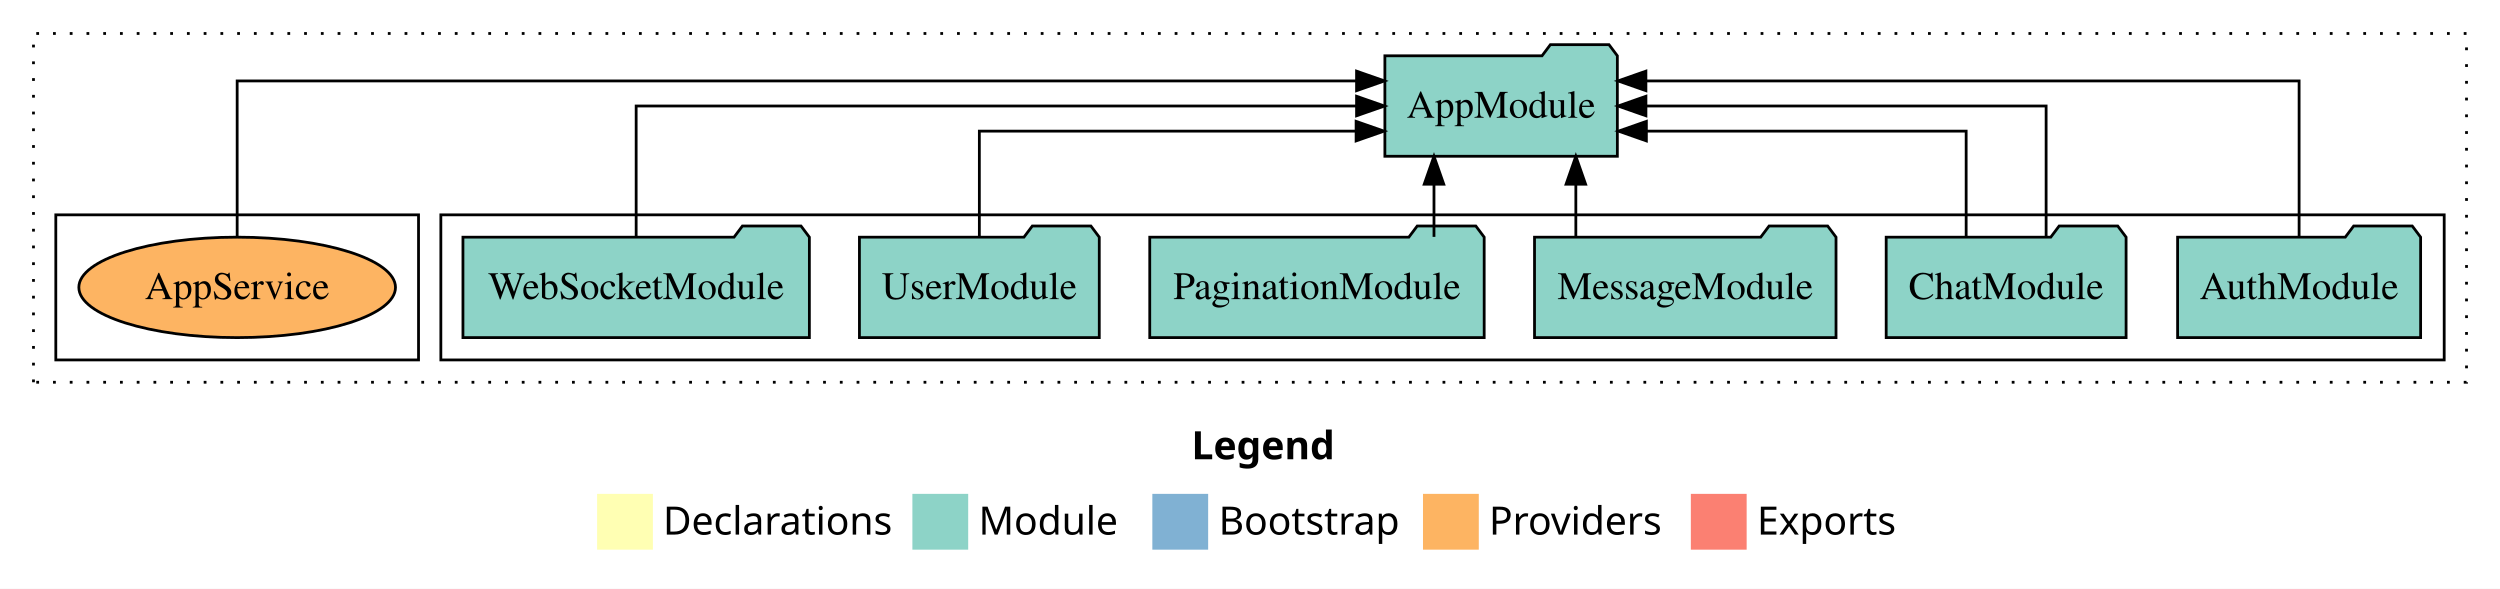
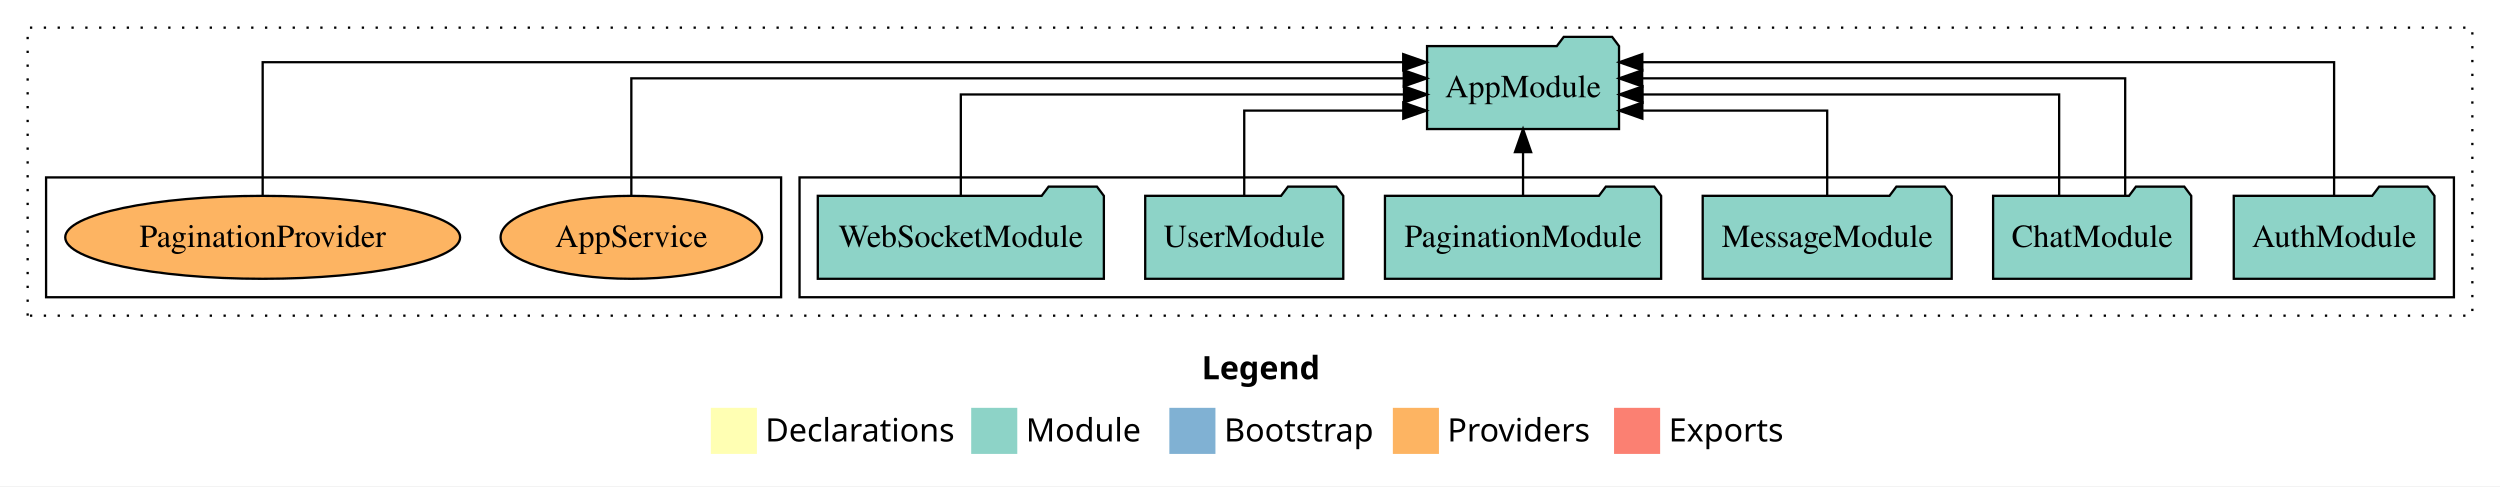
- <svg xmlns="http://www.w3.org/2000/svg" width="896pt" height="211pt" viewBox="0.00 0.00 896.00 211.00">
+ <svg xmlns="http://www.w3.org/2000/svg" width="1085pt" height="211pt" viewBox="0.00 0.00 1085.00 211.00">
  <g id="graph0" class="graph" transform="scale(1 1) rotate(0) translate(4 207)">
-     <polygon fill="white" stroke="transparent" points="-4,4 -4,-207 892,-207 892,4 -4,4" />
-     <text text-anchor="start" x="423.01" y="-42.4" font-family="Times-12" font-weight="bold" font-size="14.00">Legend</text>
-     <polygon fill="#ffffb3" stroke="transparent" points="210,-10 210,-30 230,-30 230,-10 210,-10" />
-     <text text-anchor="start" x="233.63" y="-15.4" font-family="Times-12" font-size="14.00">  Declarations</text>
-     <polygon fill="#8dd3c7" stroke="transparent" points="323,-10 323,-30 343,-30 343,-10 323,-10" />
-     <text text-anchor="start" x="346.73" y="-15.4" font-family="Times-12" font-size="14.00">  Module</text>
-     <polygon fill="#80b1d3" stroke="transparent" points="409,-10 409,-30 429,-30 429,-10 409,-10" />
-     <text text-anchor="start" x="432.78" y="-15.4" font-family="Times-12" font-size="14.00">  Bootstrap</text>
-     <polygon fill="#fdb462" stroke="transparent" points="506,-10 506,-30 526,-30 526,-10 506,-10" />
-     <text text-anchor="start" x="529.67" y="-15.4" font-family="Times-12" font-size="14.00">  Providers</text>
-     <polygon fill="#fb8072" stroke="transparent" points="602,-10 602,-30 622,-30 622,-10 602,-10" />
-     <text text-anchor="start" x="625.73" y="-15.4" font-family="Times-12" font-size="14.00">  Exports</text>
+     <polygon fill="white" stroke="transparent" points="-4,4 -4,-207 1081,-207 1081,4 -4,4" />
+     <text text-anchor="start" x="517.51" y="-42.4" font-family="Times-12" font-weight="bold" font-size="14.00">Legend</text>
+     <polygon fill="#ffffb3" stroke="transparent" points="304.5,-10 304.5,-30 324.5,-30 324.5,-10 304.5,-10" />
+     <text text-anchor="start" x="328.13" y="-15.4" font-family="Times-12" font-size="14.00">  Declarations</text>
+     <polygon fill="#8dd3c7" stroke="transparent" points="417.5,-10 417.5,-30 437.5,-30 437.5,-10 417.5,-10" />
+     <text text-anchor="start" x="441.23" y="-15.4" font-family="Times-12" font-size="14.00">  Module</text>
+     <polygon fill="#80b1d3" stroke="transparent" points="503.5,-10 503.5,-30 523.5,-30 523.5,-10 503.5,-10" />
+     <text text-anchor="start" x="527.28" y="-15.4" font-family="Times-12" font-size="14.00">  Bootstrap</text>
+     <polygon fill="#fdb462" stroke="transparent" points="600.5,-10 600.5,-30 620.5,-30 620.5,-10 600.5,-10" />
+     <text text-anchor="start" x="624.17" y="-15.4" font-family="Times-12" font-size="14.00">  Providers</text>
+     <polygon fill="#fb8072" stroke="transparent" points="696.5,-10 696.5,-30 716.5,-30 716.5,-10 696.5,-10" />
+     <text text-anchor="start" x="720.23" y="-15.4" font-family="Times-12" font-size="14.00">  Exports</text>
    <g id="clust1" class="cluster">
-       <polygon fill="none" stroke="black" stroke-dasharray="1,5" points="8,-70 8,-195 880,-195 880,-70 8,-70" />
+       <polygon fill="none" stroke="black" stroke-dasharray="1,5" points="8,-70 8,-195 1069,-195 1069,-70 8,-70" />
    </g>
    <g id="clust3" class="cluster">
-       <polygon fill="none" stroke="black" points="154,-78 154,-130 872,-130 872,-78 154,-78" />
+       <polygon fill="none" stroke="black" points="343,-78 343,-130 1061,-130 1061,-78 343,-78" />
    </g>
    <g id="clust6" class="cluster">
-       <polygon fill="none" stroke="black" points="16,-78 16,-130 146,-130 146,-78 16,-78" />
+       <polygon fill="none" stroke="black" points="16,-78 16,-130 335,-130 335,-78 16,-78" />
    </g>
    <g id="node1" class="node">
-       <polygon fill="#8dd3c7" stroke="black" points="863.55,-122 860.55,-126 839.55,-126 836.55,-122 776.45,-122 776.45,-86 863.55,-86 863.55,-122" />
-       <text text-anchor="middle" x="820" y="-99.8" font-family="Times,serif" font-size="14.00">AuthModule</text>
+       <polygon fill="#8dd3c7" stroke="black" points="1052.55,-122 1049.55,-126 1028.55,-126 1025.55,-122 965.45,-122 965.45,-86 1052.55,-86 1052.55,-122" />
+       <text text-anchor="middle" x="1009" y="-99.8" font-family="Times,serif" font-size="14.00">AuthModule</text>
    </g>
    <g id="node7" class="node">
-       <polygon fill="#8dd3c7" stroke="black" points="575.66,-187 572.66,-191 551.66,-191 548.66,-187 492.34,-187 492.34,-151 575.66,-151 575.66,-187" />
-       <text text-anchor="middle" x="534" y="-164.8" font-family="Times,serif" font-size="14.00">AppModule</text>
+       <polygon fill="#8dd3c7" stroke="black" points="698.66,-187 695.66,-191 674.66,-191 671.66,-187 615.34,-187 615.34,-151 698.66,-151 698.66,-187" />
+       <text text-anchor="middle" x="657" y="-164.8" font-family="Times,serif" font-size="14.00">AppModule</text>
    </g>
    <g id="edge1" class="edge">
-       <path fill="none" stroke="black" d="M820,-122.29C820,-144.21 820,-178 820,-178 820,-178 585.89,-178 585.89,-178" />
-       <polygon fill="black" stroke="black" points="585.89,-174.5 575.89,-178 585.89,-181.5 585.89,-174.5" />
+       <path fill="none" stroke="black" d="M1009,-122.01C1009,-144.49 1009,-180 1009,-180 1009,-180 708.76,-180 708.76,-180" />
+       <polygon fill="black" stroke="black" points="708.76,-176.5 698.76,-180 708.76,-183.5 708.76,-176.5" />
    </g>
    <g id="node2" class="node">
-       <polygon fill="#8dd3c7" stroke="black" points="757.99,-122 754.99,-126 733.99,-126 730.99,-122 672.01,-122 672.01,-86 757.99,-86 757.99,-122" />
-       <text text-anchor="middle" x="715" y="-99.8" font-family="Times,serif" font-size="14.00">ChatModule</text>
+       <polygon fill="#8dd3c7" stroke="black" points="946.99,-122 943.99,-126 922.99,-126 919.99,-122 861.01,-122 861.01,-86 946.99,-86 946.99,-122" />
+       <text text-anchor="middle" x="904" y="-99.8" font-family="Times,serif" font-size="14.00">ChatModule</text>
    </g>
    <g id="edge2" class="edge">
-       <path fill="none" stroke="black" d="M700.67,-122.03C700.67,-138.4 700.67,-160 700.67,-160 700.67,-160 586.06,-160 586.06,-160" />
-       <polygon fill="black" stroke="black" points="586.06,-156.5 576.06,-160 586.06,-163.5 586.06,-156.5" />
+       <path fill="none" stroke="black" d="M889.67,-122.27C889.67,-140.56 889.67,-166 889.67,-166 889.67,-166 708.87,-166 708.87,-166" />
+       <polygon fill="black" stroke="black" points="708.87,-162.5 698.87,-166 708.87,-169.5 708.87,-162.5" />
    </g>
    <g id="edge3" class="edge">
-       <path fill="none" stroke="black" d="M729.33,-122.11C729.33,-141.34 729.33,-169 729.33,-169 729.33,-169 585.9,-169 585.9,-169" />
-       <polygon fill="black" stroke="black" points="585.9,-165.5 575.9,-169 585.9,-172.5 585.9,-165.5" />
+       <path fill="none" stroke="black" d="M918.33,-122.13C918.33,-142.57 918.33,-173 918.33,-173 918.33,-173 708.7,-173 708.7,-173" />
+       <polygon fill="black" stroke="black" points="708.7,-169.5 698.7,-173 708.7,-176.5 708.7,-169.5" />
    </g>
    <g id="node3" class="node">
-       <polygon fill="#8dd3c7" stroke="black" points="654.03,-122 651.03,-126 630.03,-126 627.03,-122 545.97,-122 545.97,-86 654.03,-86 654.03,-122" />
-       <text text-anchor="middle" x="600" y="-99.8" font-family="Times,serif" font-size="14.00">MessageModule</text>
+       <polygon fill="#8dd3c7" stroke="black" points="843.03,-122 840.03,-126 819.03,-126 816.03,-122 734.97,-122 734.97,-86 843.03,-86 843.03,-122" />
+       <text text-anchor="middle" x="789" y="-99.8" font-family="Times,serif" font-size="14.00">MessageModule</text>
    </g>
    <g id="edge4" class="edge">
-       <path fill="none" stroke="black" d="M560.78,-122.11C560.78,-122.11 560.78,-140.99 560.78,-140.99" />
-       <polygon fill="black" stroke="black" points="557.28,-140.99 560.78,-150.99 564.28,-140.99 557.28,-140.99" />
+       <path fill="none" stroke="black" d="M789,-122.01C789,-138.05 789,-159 789,-159 789,-159 708.77,-159 708.77,-159" />
+       <polygon fill="black" stroke="black" points="708.77,-155.5 698.77,-159 708.77,-162.5 708.77,-155.5" />
    </g>
    <g id="node4" class="node">
-       <polygon fill="#8dd3c7" stroke="black" points="527.93,-122 524.93,-126 503.93,-126 500.93,-122 408.07,-122 408.07,-86 527.93,-86 527.93,-122" />
-       <text text-anchor="middle" x="468" y="-99.8" font-family="Times,serif" font-size="14.00">PaginationModule</text>
+       <polygon fill="#8dd3c7" stroke="black" points="716.93,-122 713.93,-126 692.93,-126 689.93,-122 597.07,-122 597.07,-86 716.93,-86 716.93,-122" />
+       <text text-anchor="middle" x="657" y="-99.8" font-family="Times,serif" font-size="14.00">PaginationModule</text>
    </g>
    <g id="edge5" class="edge">
-       <path fill="none" stroke="black" d="M509.94,-122.11C509.94,-122.11 509.94,-140.99 509.94,-140.99" />
-       <polygon fill="black" stroke="black" points="506.44,-140.99 509.94,-150.99 513.44,-140.99 506.44,-140.99" />
+       <path fill="none" stroke="black" d="M657,-122.11C657,-122.11 657,-140.99 657,-140.99" />
+       <polygon fill="black" stroke="black" points="653.5,-140.99 657,-150.99 660.5,-140.99 653.5,-140.99" />
    </g>
    <g id="node5" class="node">
-       <polygon fill="#8dd3c7" stroke="black" points="389.98,-122 386.98,-126 365.98,-126 362.98,-122 304.02,-122 304.02,-86 389.98,-86 389.98,-122" />
-       <text text-anchor="middle" x="347" y="-99.8" font-family="Times,serif" font-size="14.00">UserModule</text>
+       <polygon fill="#8dd3c7" stroke="black" points="578.98,-122 575.98,-126 554.98,-126 551.98,-122 493.02,-122 493.02,-86 578.98,-86 578.98,-122" />
+       <text text-anchor="middle" x="536" y="-99.8" font-family="Times,serif" font-size="14.00">UserModule</text>
    </g>
    <g id="edge6" class="edge">
-       <path fill="none" stroke="black" d="M347,-122.03C347,-138.4 347,-160 347,-160 347,-160 482.03,-160 482.03,-160" />
-       <polygon fill="black" stroke="black" points="482.03,-163.5 492.03,-160 482.03,-156.5 482.03,-163.5" />
+       <path fill="none" stroke="black" d="M536,-122.01C536,-138.05 536,-159 536,-159 536,-159 605.02,-159 605.02,-159" />
+       <polygon fill="black" stroke="black" points="605.02,-162.5 615.02,-159 605.02,-155.5 605.02,-162.5" />
    </g>
    <g id="node6" class="node">
-       <polygon fill="#8dd3c7" stroke="black" points="286.08,-122 283.08,-126 262.08,-126 259.08,-122 161.92,-122 161.92,-86 286.08,-86 286.08,-122" />
-       <text text-anchor="middle" x="224" y="-99.8" font-family="Times,serif" font-size="14.00">WebSocketModule</text>
+       <polygon fill="#8dd3c7" stroke="black" points="475.08,-122 472.08,-126 451.08,-126 448.08,-122 350.92,-122 350.92,-86 475.08,-86 475.08,-122" />
+       <text text-anchor="middle" x="413" y="-99.8" font-family="Times,serif" font-size="14.00">WebSocketModule</text>
    </g>
    <g id="edge7" class="edge">
-       <path fill="none" stroke="black" d="M224,-122.11C224,-141.34 224,-169 224,-169 224,-169 482.19,-169 482.19,-169" />
-       <polygon fill="black" stroke="black" points="482.19,-172.5 492.19,-169 482.19,-165.5 482.19,-172.5" />
+       <path fill="none" stroke="black" d="M413,-122.27C413,-140.56 413,-166 413,-166 413,-166 605.33,-166 605.33,-166" />
+       <polygon fill="black" stroke="black" points="605.33,-169.5 615.33,-166 605.33,-162.5 605.33,-169.5" />
    </g>
    <g id="node8" class="node">
-       <ellipse fill="#fdb462" stroke="black" cx="81" cy="-104" rx="56.74" ry="18" />
-       <text text-anchor="middle" x="81" y="-99.8" font-family="Times,serif" font-size="14.00">AppService</text>
+       <ellipse fill="#fdb462" stroke="black" cx="270" cy="-104" rx="56.74" ry="18" />
+       <text text-anchor="middle" x="270" y="-99.8" font-family="Times,serif" font-size="14.00">AppService</text>
    </g>
    <g id="edge8" class="edge">
-       <path fill="none" stroke="black" d="M81,-122.29C81,-144.21 81,-178 81,-178 81,-178 482.19,-178 482.19,-178" />
-       <polygon fill="black" stroke="black" points="482.19,-181.5 492.19,-178 482.19,-174.5 482.19,-181.5" />
+       <path fill="none" stroke="black" d="M270,-122.13C270,-142.57 270,-173 270,-173 270,-173 605.22,-173 605.22,-173" />
+       <polygon fill="black" stroke="black" points="605.22,-176.5 615.22,-173 605.22,-169.5 605.22,-176.5" />
+     </g>
+     <g id="node9" class="node">
+       <ellipse fill="#fdb462" stroke="black" cx="110" cy="-104" rx="85.69" ry="18" />
+       <text text-anchor="middle" x="110" y="-99.8" font-family="Times,serif" font-size="14.00">PaginationProvider</text>
+     </g>
+     <g id="edge9" class="edge">
+       <path fill="none" stroke="black" d="M110,-122.01C110,-144.49 110,-180 110,-180 110,-180 604.99,-180 604.99,-180" />
+       <polygon fill="black" stroke="black" points="604.99,-183.5 614.99,-180 604.99,-176.5 604.99,-183.5" />
    </g>
  </g>
</svg>
